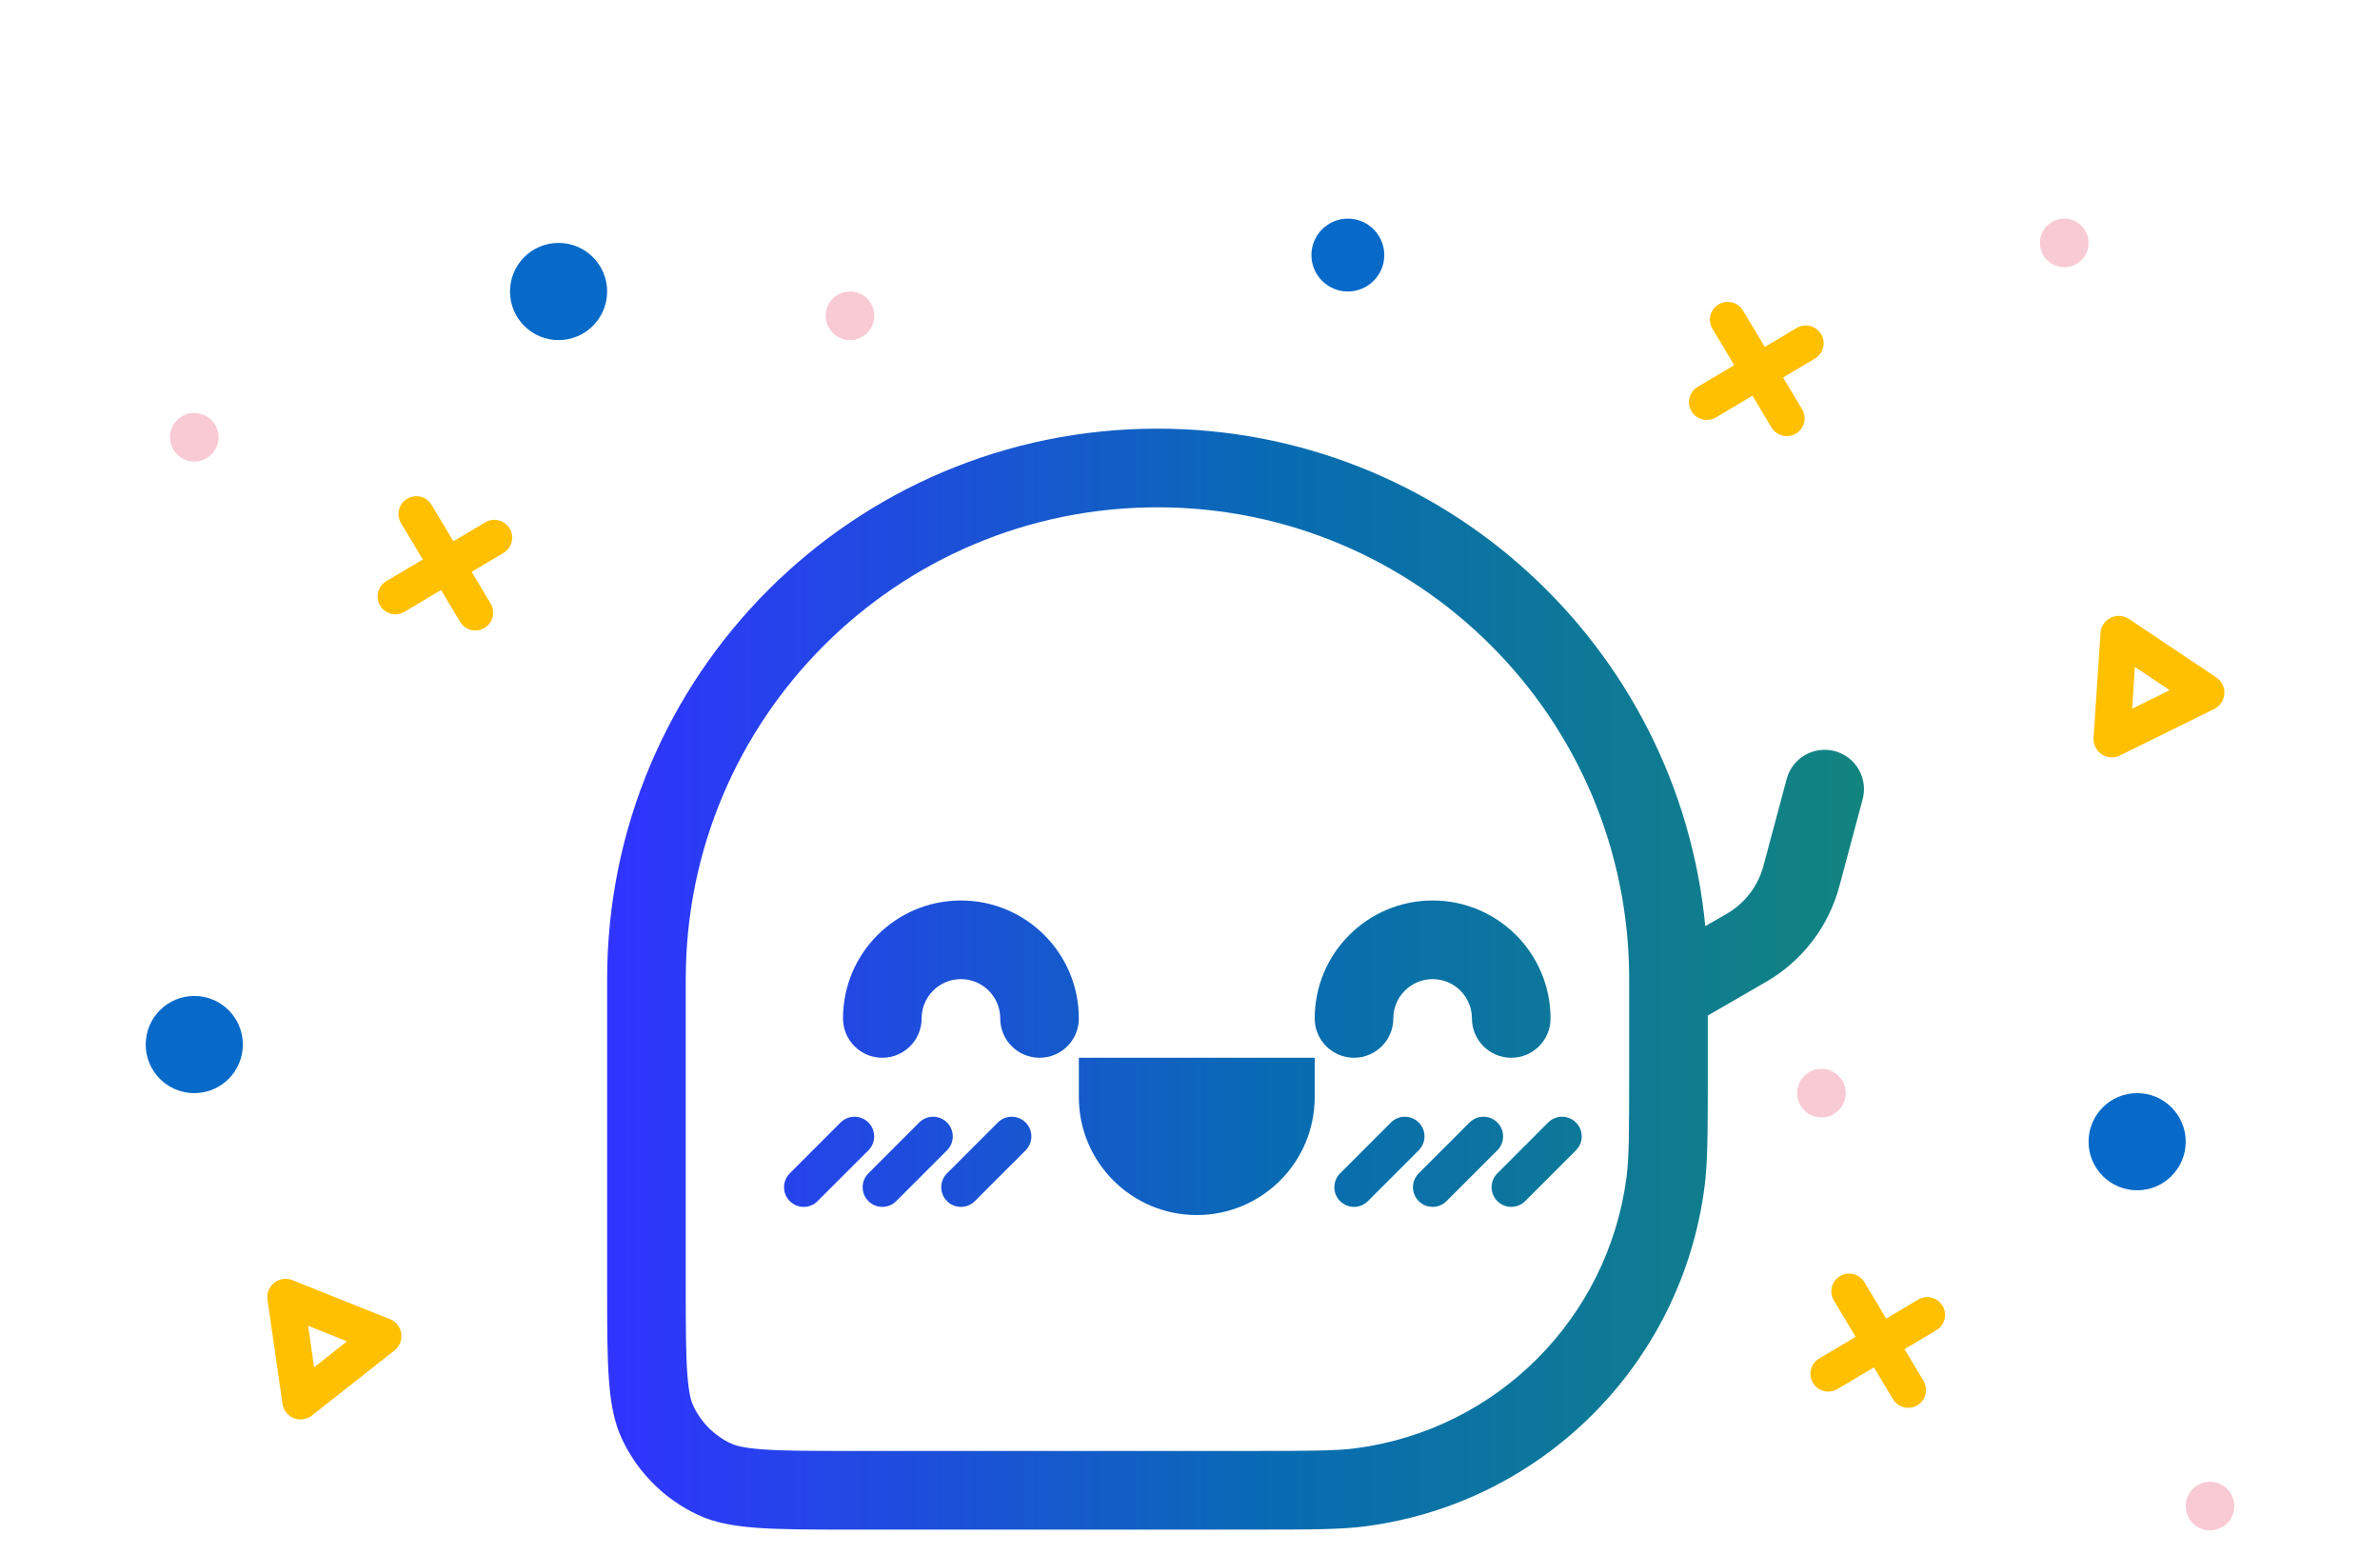
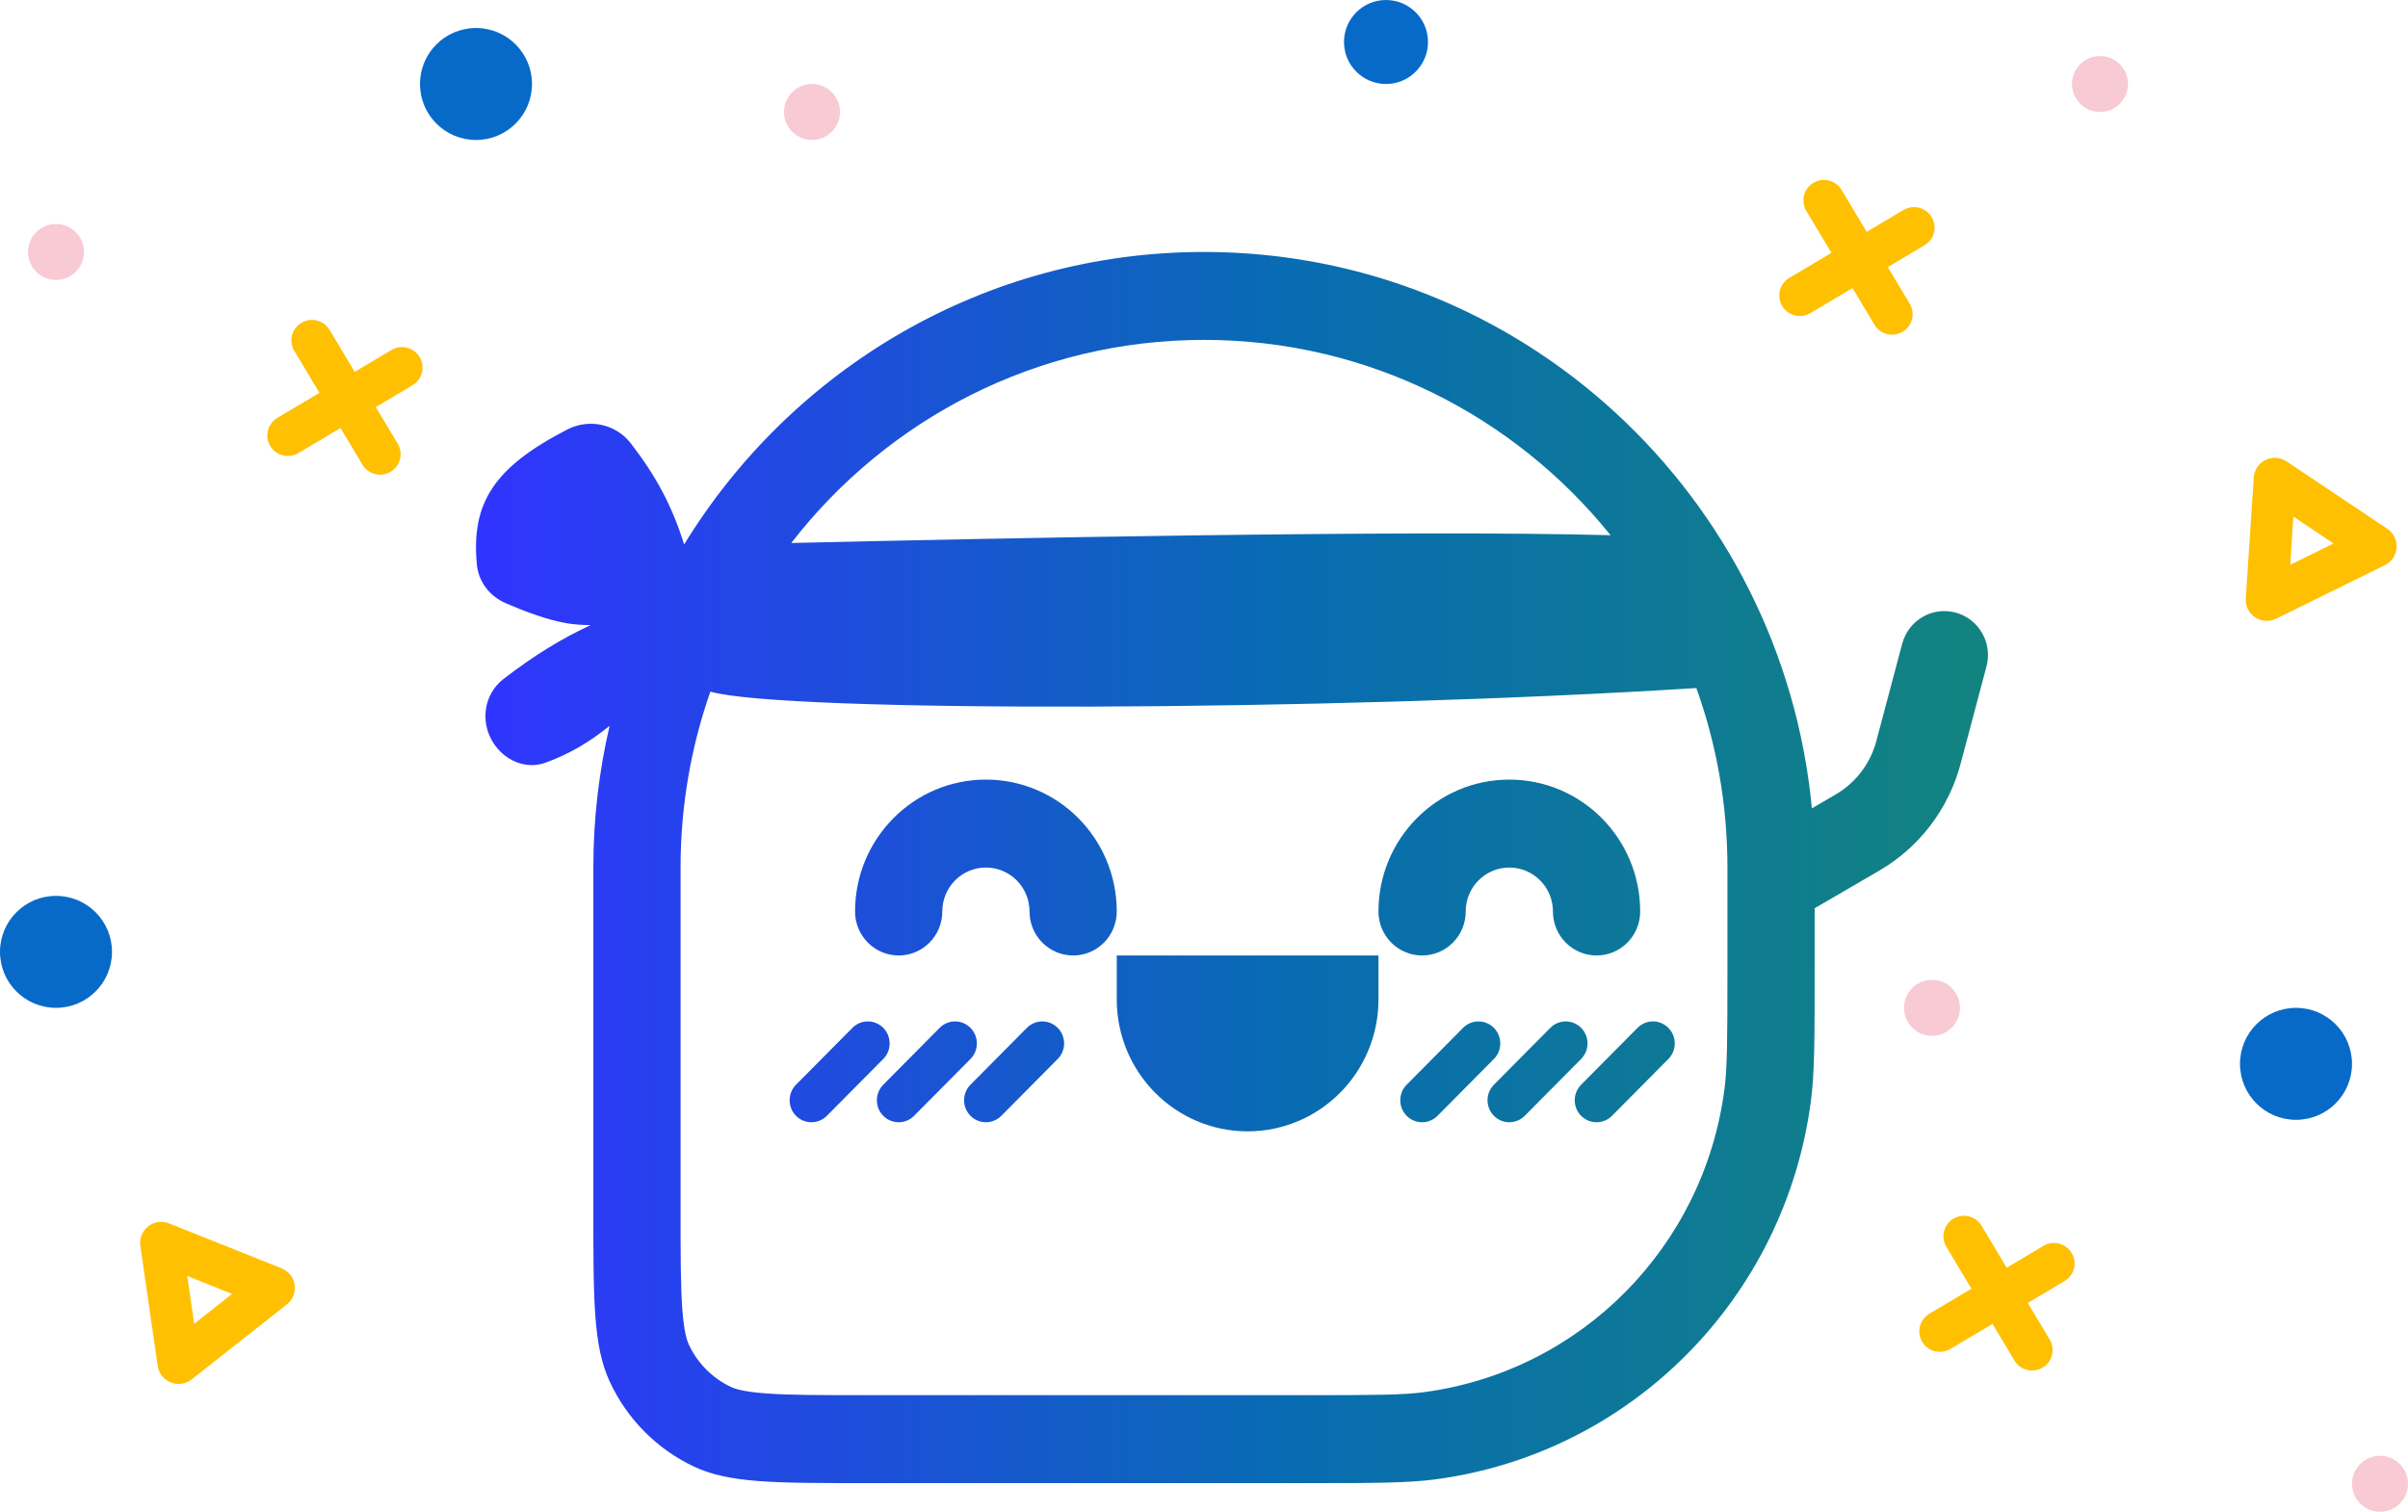
- <svg xmlns="http://www.w3.org/2000/svg" viewBox="0 0 98 64" fill="none">
-   <g id="64px / Blobby Success Sparkles">
-     <g id="Vector">
-       <path d="M37.949 41.926C37.949 41.032 38.673 40.307 39.567 40.307C40.461 40.307 41.186 41.032 41.186 41.926C41.186 42.819 41.911 43.544 42.805 43.544C43.699 43.544 44.423 42.819 44.423 41.926C44.423 39.244 42.249 37.07 39.567 37.07C36.886 37.07 34.712 39.244 34.712 41.926C34.712 42.819 35.436 43.544 36.33 43.544C37.224 43.544 37.949 42.819 37.949 41.926Z" fill="url(#paint0_linear_143_3161)" />
-       <path d="M58.991 40.307C58.097 40.307 57.372 41.032 57.372 41.926C57.372 42.819 56.647 43.544 55.754 43.544C54.86 43.544 54.135 42.819 54.135 41.926C54.135 39.244 56.309 37.07 58.991 37.07C61.672 37.07 63.846 39.244 63.846 41.926C63.846 42.819 63.122 43.544 62.228 43.544C61.334 43.544 60.609 42.819 60.609 41.926C60.609 41.032 59.885 40.307 58.991 40.307Z" fill="url(#paint1_linear_143_3161)" />
-       <path d="M54.135 43.544H44.423V45.163C44.423 47.845 46.597 50.019 49.279 50.019C51.961 50.019 54.135 47.845 54.135 45.163V43.544Z" fill="url(#paint2_linear_143_3161)" />
-       <path d="M32.521 49.446C32.205 49.13 32.205 48.618 32.521 48.302L34.613 46.209C34.929 45.893 35.442 45.893 35.758 46.209C36.074 46.525 36.074 47.038 35.758 47.354L33.665 49.446C33.349 49.762 32.837 49.762 32.521 49.446Z" fill="url(#paint3_linear_143_3161)" />
-       <path d="M35.758 48.302C35.442 48.618 35.442 49.13 35.758 49.446C36.074 49.762 36.586 49.762 36.903 49.446L38.995 47.354C39.311 47.038 39.311 46.525 38.995 46.209C38.679 45.893 38.167 45.893 37.851 46.209L35.758 48.302Z" fill="url(#paint4_linear_143_3161)" />
-       <path d="M38.995 49.446C38.679 49.13 38.679 48.618 38.995 48.302L41.088 46.209C41.404 45.893 41.916 45.893 42.232 46.209C42.548 46.525 42.548 47.038 42.232 47.354L40.14 49.446C39.824 49.762 39.311 49.762 38.995 49.446Z" fill="url(#paint5_linear_143_3161)" />
-       <path d="M55.181 48.302C54.865 48.618 54.865 49.13 55.181 49.446C55.497 49.762 56.01 49.762 56.326 49.446L58.418 47.354C58.734 47.038 58.734 46.525 58.418 46.209C58.102 45.893 57.59 45.893 57.274 46.209L55.181 48.302Z" fill="url(#paint6_linear_143_3161)" />
-       <path d="M58.418 49.446C58.102 49.13 58.102 48.618 58.418 48.302L60.511 46.209C60.827 45.893 61.34 45.893 61.656 46.209C61.972 46.525 61.972 47.038 61.656 47.354L59.563 49.446C59.247 49.762 58.734 49.762 58.418 49.446Z" fill="url(#paint7_linear_143_3161)" />
-       <path d="M61.656 48.302C61.34 48.618 61.34 49.13 61.656 49.446C61.972 49.762 62.484 49.762 62.8 49.446L64.893 47.354C65.209 47.038 65.209 46.525 64.893 46.209C64.577 45.893 64.064 45.893 63.748 46.209L61.656 48.302Z" fill="url(#paint8_linear_143_3161)" />
-       <path fill-rule="evenodd" clip-rule="evenodd" d="M25 40.307C25 27.792 35.145 17.646 47.66 17.646C59.44 17.646 69.121 26.635 70.217 38.127L71.102 37.617C71.845 37.187 72.388 36.48 72.61 35.651L73.57 32.066C73.802 31.203 74.689 30.69 75.553 30.922C76.416 31.153 76.929 32.041 76.697 32.904L75.737 36.489C75.292 38.147 74.207 39.562 72.72 40.42L70.321 41.805V44.084C70.321 46.59 70.321 47.842 70.182 48.894C69.226 56.157 63.511 61.873 56.248 62.829C55.196 62.968 53.943 62.968 51.437 62.968H35.071C31.716 62.968 30.039 62.968 28.738 62.361C27.359 61.718 26.25 60.609 25.607 59.229C25 57.928 25 56.251 25 52.896V40.307ZM67.084 40.307V44.084C67.084 46.692 67.077 47.683 66.973 48.472C66.208 54.282 61.636 58.855 55.825 59.62C55.037 59.723 54.046 59.73 51.437 59.73H35.071C33.345 59.73 32.23 59.728 31.379 59.664C30.562 59.602 30.255 59.496 30.106 59.427C29.416 59.105 28.862 58.551 28.541 57.861C28.471 57.712 28.366 57.406 28.304 56.589C28.239 55.738 28.237 54.623 28.237 52.896V40.307C28.237 29.58 36.933 20.884 47.66 20.884C58.388 20.884 67.084 29.58 67.084 40.307Z" fill="url(#paint9_linear_143_3161)" />
-     </g>
-     <g id="Sparkles">
-       <path id="Polygon 4 (Stroke)" fill-rule="evenodd" clip-rule="evenodd" d="M86.91 25.43C87.151 25.311 87.438 25.33 87.661 25.479L91.26 27.887C91.483 28.036 91.61 28.294 91.592 28.562C91.575 28.83 91.415 29.068 91.174 29.187L87.29 31.1C87.048 31.219 86.762 31.2 86.539 31.051C86.315 30.901 86.189 30.644 86.206 30.376L86.492 26.055C86.51 25.787 86.669 25.548 86.91 25.43ZM87.907 27.454L87.794 29.175L89.34 28.413L87.907 27.454Z" fill="#FFC001" />
-       <path id="Ellipse 14" d="M57 10.5C57 11.328 56.328 12 55.5 12C54.672 12 54 11.328 54 10.5C54 9.672 54.672 9 55.5 9C56.328 9 57 9.672 57 10.5Z" fill="#076AC9" />
-       <path id="Ellipse 15" d="M10 43C10 44.105 9.105 45 8 45C6.895 45 6 44.105 6 43C6 41.895 6.895 41 8 41C9.105 41 10 41.895 10 43Z" fill="#076AC9" />
-       <path id="Ellipse 16" d="M90 47C90 48.105 89.105 49 88 49C86.895 49 86 48.105 86 47C86 45.895 86.895 45 88 45C89.105 45 90 45.895 90 47Z" fill="#076AC9" />
-       <path id="Ellipse 18" d="M76 45C76 45.552 75.552 46 75 46C74.448 46 74 45.552 74 45C74 44.448 74.448 44 75 44C75.552 44 76 44.448 76 45Z" fill="#F8CAD4" />
-       <path id="Ellipse 21" d="M92 62C92 62.552 91.552 63 91 63C90.448 63 90 62.552 90 62C90 61.448 90.448 61 91 61C91.552 61 92 61.448 92 62Z" fill="#F8CAD4" />
-       <path id="Ellipse 20" d="M9 18C9 18.552 8.552 19 8 19C7.448 19 7 18.552 7 18C7 17.448 7.448 17 8 17C8.552 17 9 17.448 9 18Z" fill="#F8CAD4" />
-       <path id="Ellipse 19" d="M36 13C36 13.552 35.552 14 35 14C34.448 14 34 13.552 34 13C34 12.448 34.448 12 35 12C35.552 12 36 12.448 36 13Z" fill="#F8CAD4" />
-       <path id="Ellipse 22" d="M86 10C86 10.552 85.552 11 85 11C84.448 11 84 10.552 84 10C84 9.448 84.448 9 85 9C85.552 9 86 9.448 86 10Z" fill="#F8CAD4" />
-       <path id="Ellipse 17" d="M25 12C25 13.105 24.105 14 23 14C21.895 14 21 13.105 21 12C21 10.895 21.895 10 23 10C24.105 10 25 10.895 25 12Z" fill="#076AC9" />
-       <g id="Group">
-         <line id="Line" x1="0.733" y1="-0.733" x2="5.477" y2="-0.733" transform="matrix(-0.859479 0.511172 -0.513673 -0.857986 20.6113 21.1268)" stroke="#FFC001" stroke-width="1.466" stroke-linecap="round" stroke-linejoin="round" />
-         <line id="Line 2" x1="0.733" y1="-0.733" x2="5.468" y2="-0.733" transform="matrix(0.513672 0.857987 -0.859478 0.511173 16.1348 20.9053)" stroke="#FFC001" stroke-width="1.466" stroke-linecap="round" stroke-linejoin="round" />
-       </g>
-       <g id="Group_2">
-         <line id="Line_2" x1="0.733" y1="-0.733" x2="5.477" y2="-0.733" transform="matrix(-0.859479 0.511172 -0.513673 -0.857986 74.6113 13.1268)" stroke="#FFC001" stroke-width="1.466" stroke-linecap="round" stroke-linejoin="round" />
-         <line id="Line 2_2" x1="0.733" y1="-0.733" x2="5.468" y2="-0.733" transform="matrix(0.513672 0.857987 -0.859478 0.511173 70.1348 12.9053)" stroke="#FFC001" stroke-width="1.466" stroke-linecap="round" stroke-linejoin="round" />
-       </g>
-       <g id="Group_3">
-         <line id="Line_3" x1="0.733" y1="-0.733" x2="5.477" y2="-0.733" transform="matrix(-0.859479 0.511172 -0.513673 -0.857986 79.6113 53.1268)" stroke="#FFC001" stroke-width="1.466" stroke-linecap="round" stroke-linejoin="round" />
-         <line id="Line 2_3" x1="0.733" y1="-0.733" x2="5.468" y2="-0.733" transform="matrix(0.513672 0.857987 -0.859478 0.511173 75.1348 52.9053)" stroke="#FFC001" stroke-width="1.466" stroke-linecap="round" stroke-linejoin="round" />
-       </g>
-       <path id="Polygon 5 (Stroke)" fill-rule="evenodd" clip-rule="evenodd" d="M11.292 52.805C11.503 52.639 11.787 52.598 12.036 52.698L16.058 54.304C16.307 54.403 16.485 54.629 16.523 54.895C16.562 55.161 16.455 55.427 16.244 55.593L12.843 58.273C12.631 58.439 12.348 58.48 12.098 58.38C11.848 58.281 11.671 58.056 11.632 57.789L11.013 53.504C10.974 53.238 11.081 52.972 11.292 52.805ZM12.688 54.578L12.935 56.285L14.289 55.218L12.688 54.578Z" fill="#FFC001" />
-     </g>
-   </g>
+ <svg xmlns="http://www.w3.org/2000/svg" viewBox="0 0 86 54" fill="none">
+   <path fill-rule="evenodd" clip-rule="evenodd" d="M43 9C35.153 9 28.275 13.178 24.433 19.448C24.006 18.08 23.439 17.015 22.529 15.836C21.998 15.148 21.044 14.939 20.268 15.338C17.631 16.693 16.821 17.975 17.032 20.173C17.09 20.783 17.494 21.3 18.059 21.545C18.69 21.818 19.548 22.148 20.24 22.262C20.506 22.307 20.794 22.327 21.093 22.329C20.025 22.826 19.063 23.422 17.986 24.249C17.283 24.789 17.139 25.778 17.614 26.528C18.014 27.16 18.774 27.498 19.477 27.245C20.38 26.92 21.095 26.473 21.772 25.926C21.392 27.551 21.191 29.246 21.191 30.988V43.204C21.191 46.459 21.191 48.087 21.775 49.349C22.394 50.687 23.461 51.763 24.789 52.388C26.041 52.976 27.655 52.976 30.884 52.976H46.635C49.046 52.976 50.252 52.976 51.264 52.842C58.255 51.914 63.755 46.368 64.676 39.32C64.809 38.3 64.809 37.084 64.809 34.653V32.442L67.118 31.098C68.549 30.265 69.594 28.893 70.021 27.283L70.946 23.805C71.169 22.967 70.675 22.106 69.844 21.881C69.013 21.657 68.159 22.154 67.936 22.992L67.012 26.47C66.798 27.275 66.276 27.961 65.56 28.378L64.71 28.873C63.654 17.721 54.337 9 43 9ZM61.694 34.653V30.988C61.694 28.737 61.302 26.577 60.584 24.576C47.306 25.422 27.945 25.457 25.371 24.704C24.681 26.67 24.306 28.785 24.306 30.988V43.204C24.306 44.879 24.308 45.961 24.37 46.786C24.43 47.579 24.532 47.877 24.598 48.021C24.908 48.691 25.442 49.228 26.105 49.541C26.249 49.608 26.544 49.71 27.33 49.77C28.149 49.833 29.222 49.835 30.884 49.835H46.635C49.145 49.835 50.099 49.828 50.858 49.727C56.45 48.985 60.851 44.548 61.587 38.91C61.687 38.145 61.694 37.184 61.694 34.653ZM28.259 19.396C34.92 19.239 50.331 18.918 57.521 19.118C54.093 14.861 48.862 12.141 43 12.141C37.011 12.141 31.68 14.98 28.259 19.396ZM35.211 30.988C34.351 30.988 33.653 31.691 33.653 32.559C33.653 33.426 32.956 34.129 32.095 34.129C31.235 34.129 30.538 33.426 30.538 32.559C30.538 29.956 32.63 27.847 35.211 27.847C37.792 27.847 39.884 29.956 39.884 32.559C39.884 33.426 39.187 34.129 38.327 34.129C37.466 34.129 36.769 33.426 36.769 32.559C36.769 31.691 36.071 30.988 35.211 30.988ZM52.347 32.559C52.347 31.691 53.044 30.988 53.904 30.988C54.765 30.988 55.462 31.691 55.462 32.559C55.462 33.426 56.16 34.129 57.02 34.129C57.88 34.129 58.578 33.426 58.578 32.559C58.578 29.956 56.486 27.847 53.904 27.847C51.324 27.847 49.231 29.956 49.231 32.559C49.231 33.426 49.929 34.129 50.789 34.129C51.649 34.129 52.347 33.426 52.347 32.559ZM49.231 34.129H39.884V35.7C39.884 38.302 41.977 40.411 44.558 40.411C47.139 40.411 49.231 38.302 49.231 35.7V34.129ZM28.429 38.746C28.125 39.052 28.125 39.55 28.429 39.856C28.733 40.163 29.226 40.163 29.531 39.856L31.545 37.826C31.849 37.519 31.849 37.022 31.545 36.715C31.241 36.408 30.747 36.408 30.443 36.715L28.429 38.746ZM31.545 38.746C31.241 39.052 31.241 39.55 31.545 39.856C31.849 40.163 32.342 40.163 32.646 39.856L34.66 37.826C34.964 37.519 34.964 37.022 34.66 36.715C34.356 36.408 33.863 36.408 33.559 36.715L31.545 38.746ZM34.66 38.746C34.356 39.052 34.356 39.55 34.66 39.856C34.964 40.163 35.458 40.163 35.762 39.856L37.776 37.826C38.08 37.519 38.08 37.022 37.776 36.715C37.472 36.408 36.978 36.408 36.674 36.715L34.66 38.746ZM50.238 38.746C49.934 39.052 49.934 39.55 50.238 39.856C50.542 40.163 51.035 40.163 51.34 39.856L53.354 37.826C53.658 37.519 53.658 37.022 53.354 36.715C53.05 36.408 52.556 36.408 52.252 36.715L50.238 38.746ZM53.354 38.746C53.05 39.052 53.05 39.55 53.354 39.856C53.658 40.163 54.151 40.163 54.455 39.856L56.469 37.826C56.773 37.519 56.773 37.022 56.469 36.715C56.165 36.408 55.672 36.408 55.368 36.715L53.354 38.746ZM56.469 38.746C56.165 39.052 56.165 39.55 56.469 39.856C56.773 40.163 57.267 40.163 57.571 39.856L59.585 37.826C59.889 37.519 59.889 37.022 59.585 36.715C59.281 36.408 58.788 36.408 58.483 36.715L56.469 38.746Z" fill="url(#paint0_linear_160_6094)" />
+   <path fill-rule="evenodd" clip-rule="evenodd" d="M80.91 16.43C81.151 16.311 81.438 16.33 81.661 16.479L85.26 18.887C85.483 19.036 85.61 19.294 85.592 19.562C85.575 19.83 85.415 20.068 85.174 20.187L81.29 22.1C81.048 22.219 80.762 22.2 80.539 22.051C80.315 21.901 80.189 21.644 80.206 21.376L80.492 17.055C80.51 16.787 80.669 16.548 80.91 16.43ZM81.907 18.454L81.794 20.175L83.34 19.413L81.907 18.454Z" fill="#FFC001" />
+   <path d="M51 1.5C51 2.328 50.328 3 49.5 3C48.672 3 48 2.328 48 1.5C48 0.672 48.672 0 49.5 0C50.328 0 51 0.672 51 1.5Z" fill="#076AC9" />
+   <path d="M4 34C4 35.105 3.105 36 2 36C0.895 36 0 35.105 0 34C0 32.895 0.895 32 2 32C3.105 32 4 32.895 4 34Z" fill="#076AC9" />
+   <path d="M84 38C84 39.105 83.105 40 82 40C80.895 40 80 39.105 80 38C80 36.895 80.895 36 82 36C83.105 36 84 36.895 84 38Z" fill="#076AC9" />
+   <path d="M70 36C70 36.552 69.552 37 69 37C68.448 37 68 36.552 68 36C68 35.448 68.448 35 69 35C69.552 35 70 35.448 70 36Z" fill="#F8CAD4" />
+   <path d="M86 53C86 53.552 85.552 54 85 54C84.448 54 84 53.552 84 53C84 52.448 84.448 52 85 52C85.552 52 86 52.448 86 53Z" fill="#F8CAD4" />
+   <path d="M3 9C3 9.552 2.552 10 2 10C1.448 10 1 9.552 1 9C1 8.448 1.448 8 2 8C2.552 8 3 8.448 3 9Z" fill="#F8CAD4" />
+   <path d="M30 4C30 4.552 29.552 5 29 5C28.448 5 28 4.552 28 4C28 3.448 28.448 3 29 3C29.552 3 30 3.448 30 4Z" fill="#F8CAD4" />
+   <path d="M76 3C76 3.552 75.552 4 75 4C74.448 4 74 3.552 74 3C74 2.448 74.448 2 75 2C75.552 2 76 2.448 76 3Z" fill="#F8CAD4" />
+   <path d="M19 3C19 4.105 18.105 5 17 5C15.895 5 15 4.105 15 3C15 1.895 15.895 1 17 1C18.105 1 19 1.895 19 3Z" fill="#076AC9" />
+   <line x1="0.733" y1="-0.733" x2="5.477" y2="-0.733" transform="matrix(-0.859479 0.511172 -0.513673 -0.857986 14.6113 12.1267)" stroke="#FFC001" stroke-width="1.466" stroke-linecap="round" stroke-linejoin="round" />
+   <line x1="0.733" y1="-0.733" x2="5.468" y2="-0.733" transform="matrix(0.513672 0.857987 -0.859478 0.511173 10.1348 11.9053)" stroke="#FFC001" stroke-width="1.466" stroke-linecap="round" stroke-linejoin="round" />
+   <line x1="0.733" y1="-0.733" x2="5.477" y2="-0.733" transform="matrix(-0.859479 0.511172 -0.513673 -0.857986 68.6113 7.12671)" stroke="#FFC001" stroke-width="1.466" stroke-linecap="round" stroke-linejoin="round" />
+   <line x1="0.733" y1="-0.733" x2="5.468" y2="-0.733" transform="matrix(0.513672 0.857987 -0.859478 0.511173 64.1348 6.90527)" stroke="#FFC001" stroke-width="1.466" stroke-linecap="round" stroke-linejoin="round" />
+   <line x1="0.733" y1="-0.733" x2="5.477" y2="-0.733" transform="matrix(-0.859479 0.511172 -0.513673 -0.857986 73.6113 44.1267)" stroke="#FFC001" stroke-width="1.466" stroke-linecap="round" stroke-linejoin="round" />
+   <line x1="0.733" y1="-0.733" x2="5.468" y2="-0.733" transform="matrix(0.513672 0.857987 -0.859478 0.511173 69.1348 43.9053)" stroke="#FFC001" stroke-width="1.466" stroke-linecap="round" stroke-linejoin="round" />
+   <path fill-rule="evenodd" clip-rule="evenodd" d="M5.292 43.805C5.503 43.639 5.787 43.598 6.036 43.698L10.058 45.304C10.307 45.403 10.485 45.629 10.523 45.895C10.562 46.161 10.455 46.427 10.244 46.593L6.843 49.273C6.631 49.439 6.348 49.48 6.098 49.381C5.848 49.281 5.671 49.056 5.632 48.79L5.013 44.504C4.974 44.238 5.081 43.972 5.292 43.805ZM6.688 45.578L6.935 47.285L8.289 46.218L6.688 45.578Z" fill="#FFC001" />
  <defs>
-     <linearGradient id="paint0_linear_143_3161" x1="25" y1="40.308" x2="76.753" y2="40.308" gradientUnits="userSpaceOnUse">
-       <stop stop-color="#3034FF" />
-       <stop offset="0.54" stop-color="#086CB2" />
-       <stop offset="1" stop-color="#12847F" />
-     </linearGradient>
-     <linearGradient id="paint1_linear_143_3161" x1="25" y1="40.308" x2="76.753" y2="40.308" gradientUnits="userSpaceOnUse">
-       <stop stop-color="#3034FF" />
-       <stop offset="0.54" stop-color="#086CB2" />
-       <stop offset="1" stop-color="#12847F" />
-     </linearGradient>
-     <linearGradient id="paint2_linear_143_3161" x1="25" y1="40.308" x2="76.753" y2="40.308" gradientUnits="userSpaceOnUse">
-       <stop stop-color="#3034FF" />
-       <stop offset="0.54" stop-color="#086CB2" />
-       <stop offset="1" stop-color="#12847F" />
-     </linearGradient>
-     <linearGradient id="paint3_linear_143_3161" x1="25" y1="40.308" x2="76.753" y2="40.308" gradientUnits="userSpaceOnUse">
-       <stop stop-color="#3034FF" />
-       <stop offset="0.54" stop-color="#086CB2" />
-       <stop offset="1" stop-color="#12847F" />
-     </linearGradient>
-     <linearGradient id="paint4_linear_143_3161" x1="25" y1="40.308" x2="76.753" y2="40.308" gradientUnits="userSpaceOnUse">
-       <stop stop-color="#3034FF" />
-       <stop offset="0.54" stop-color="#086CB2" />
-       <stop offset="1" stop-color="#12847F" />
-     </linearGradient>
-     <linearGradient id="paint5_linear_143_3161" x1="25" y1="40.308" x2="76.753" y2="40.308" gradientUnits="userSpaceOnUse">
-       <stop stop-color="#3034FF" />
-       <stop offset="0.54" stop-color="#086CB2" />
-       <stop offset="1" stop-color="#12847F" />
-     </linearGradient>
-     <linearGradient id="paint6_linear_143_3161" x1="25" y1="40.308" x2="76.753" y2="40.308" gradientUnits="userSpaceOnUse">
-       <stop stop-color="#3034FF" />
-       <stop offset="0.54" stop-color="#086CB2" />
-       <stop offset="1" stop-color="#12847F" />
-     </linearGradient>
-     <linearGradient id="paint7_linear_143_3161" x1="25" y1="40.308" x2="76.753" y2="40.308" gradientUnits="userSpaceOnUse">
-       <stop stop-color="#3034FF" />
-       <stop offset="0.54" stop-color="#086CB2" />
-       <stop offset="1" stop-color="#12847F" />
-     </linearGradient>
-     <linearGradient id="paint8_linear_143_3161" x1="25" y1="40.308" x2="76.753" y2="40.308" gradientUnits="userSpaceOnUse">
-       <stop stop-color="#3034FF" />
-       <stop offset="0.54" stop-color="#086CB2" />
-       <stop offset="1" stop-color="#12847F" />
-     </linearGradient>
-     <linearGradient id="paint9_linear_143_3161" x1="25" y1="40.308" x2="76.753" y2="40.308" gradientUnits="userSpaceOnUse">
+     <linearGradient id="paint0_linear_160_6094" x1="17" y1="30.989" x2="70.999" y2="30.989" gradientUnits="userSpaceOnUse">
      <stop stop-color="#3034FF" />
      <stop offset="0.54" stop-color="#086CB2" />
      <stop offset="1" stop-color="#12847F" />
    </linearGradient>
  </defs>
</svg>
